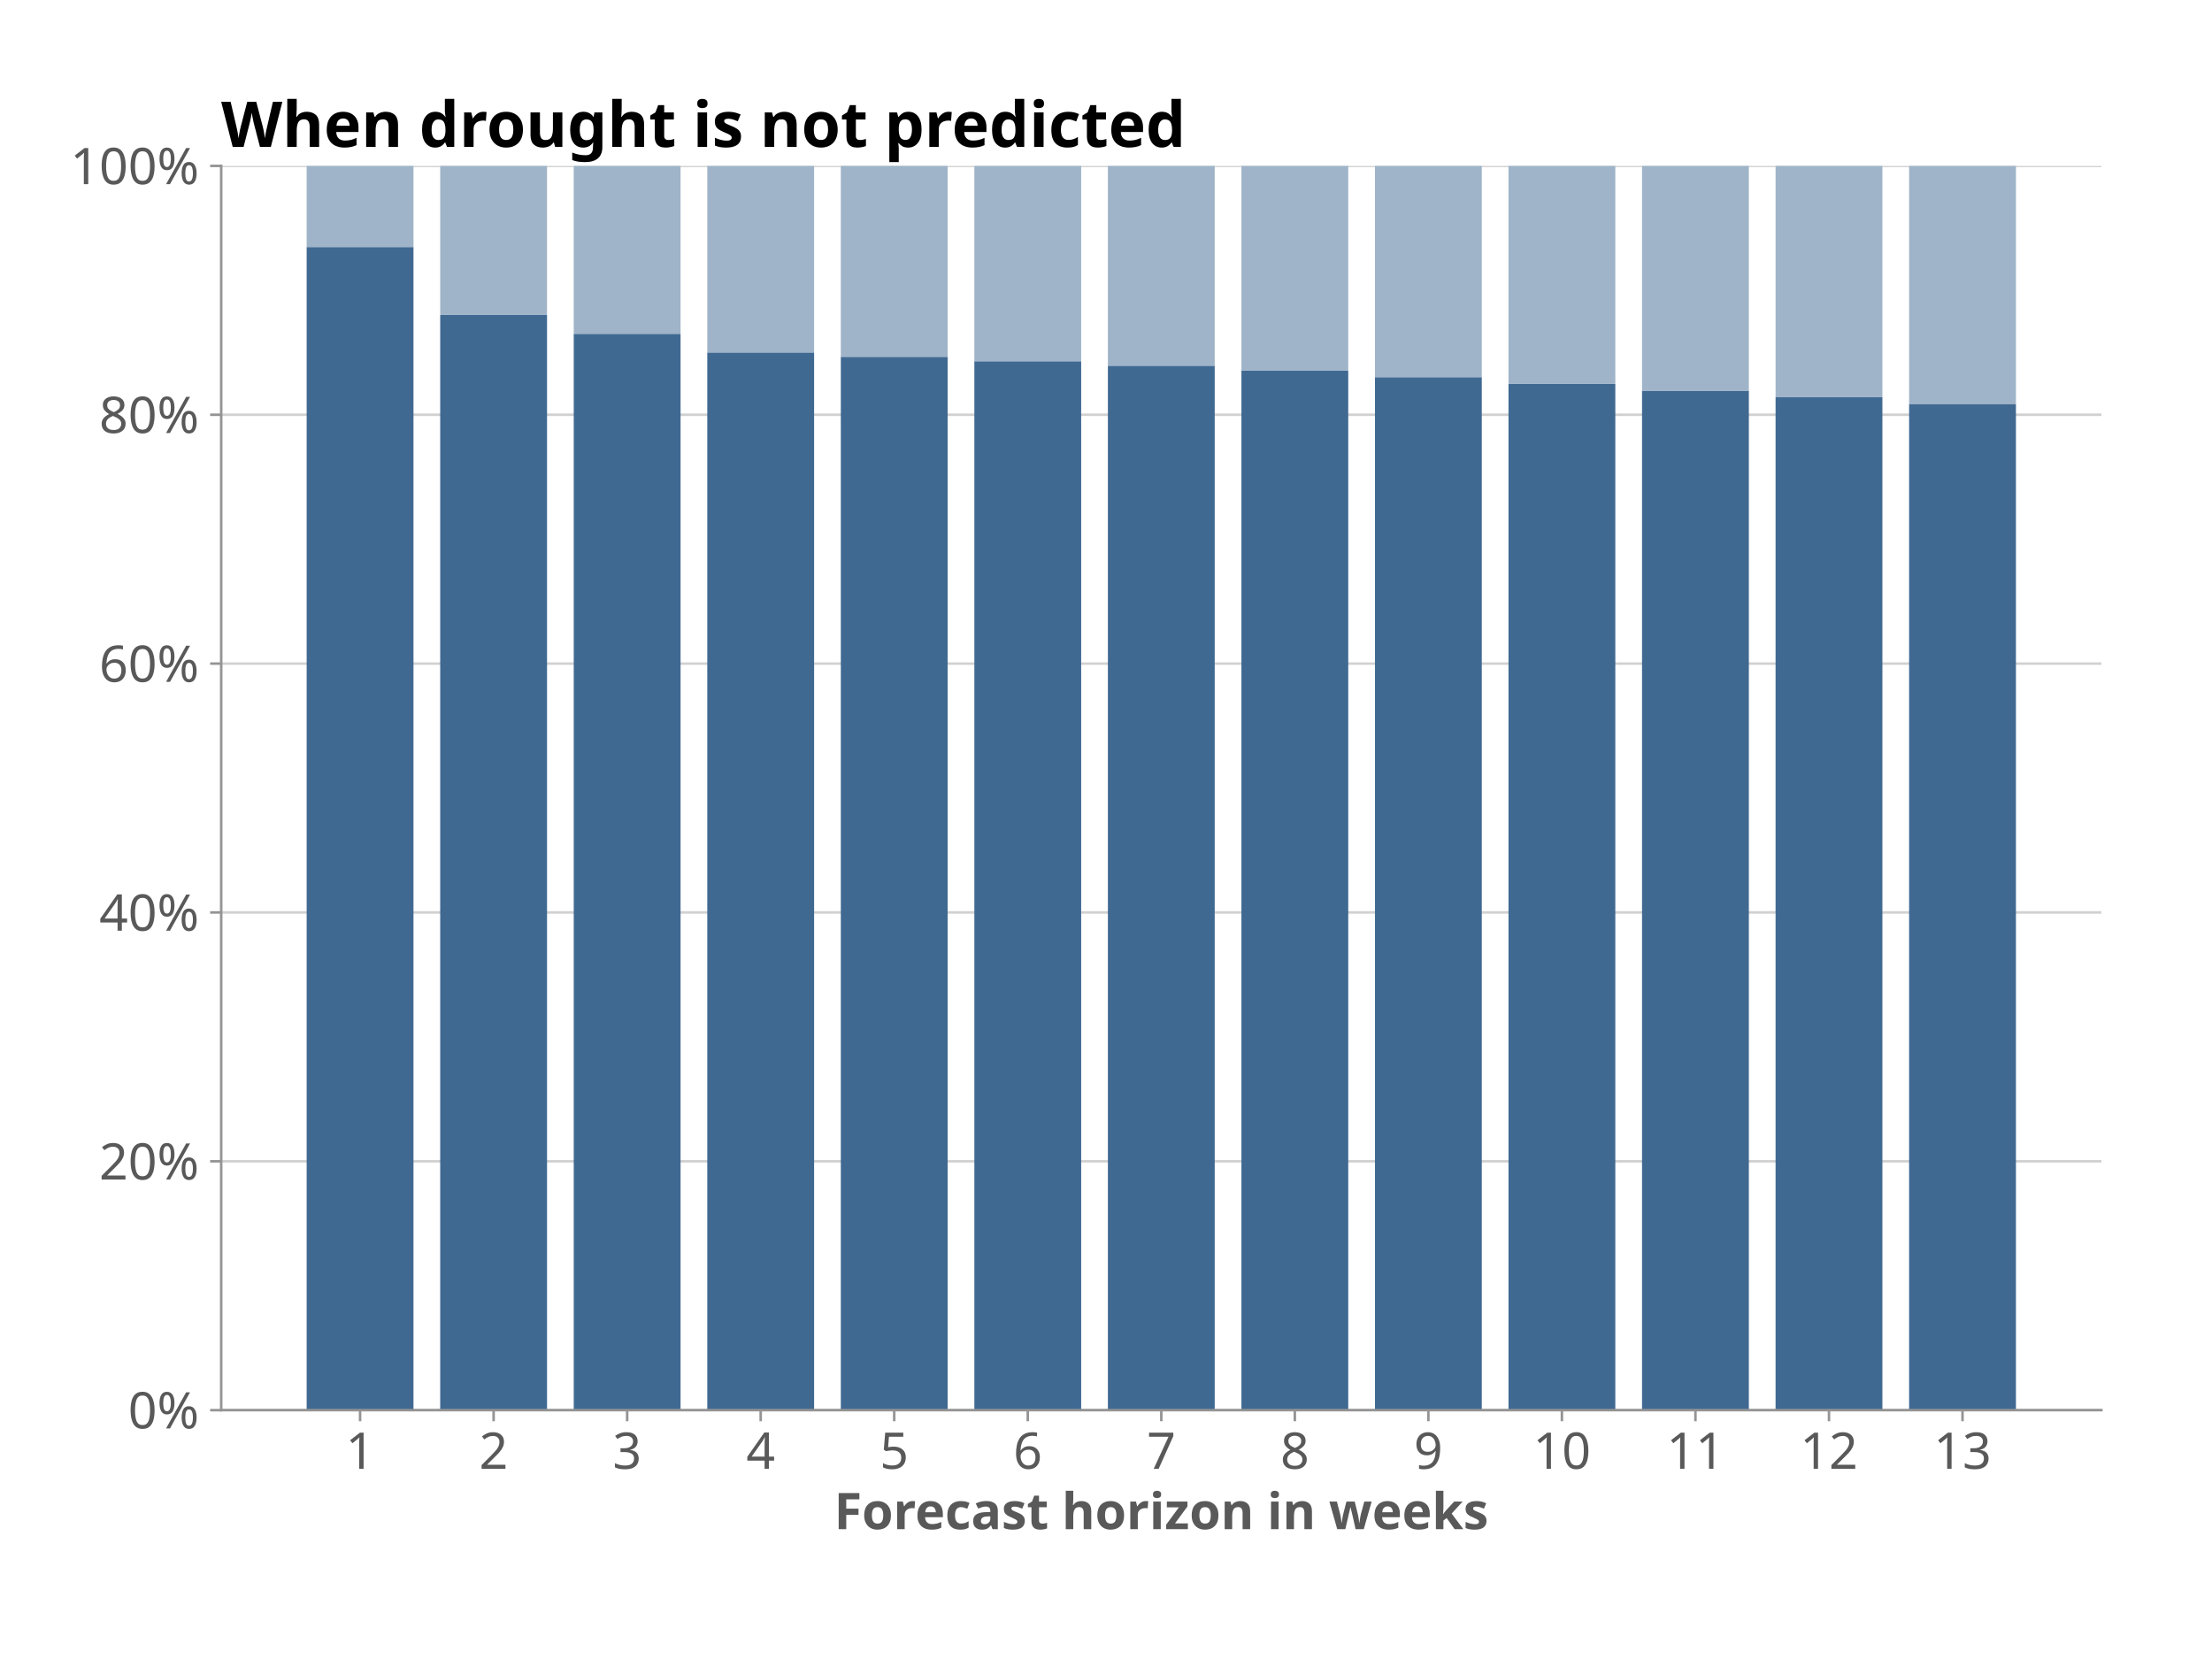
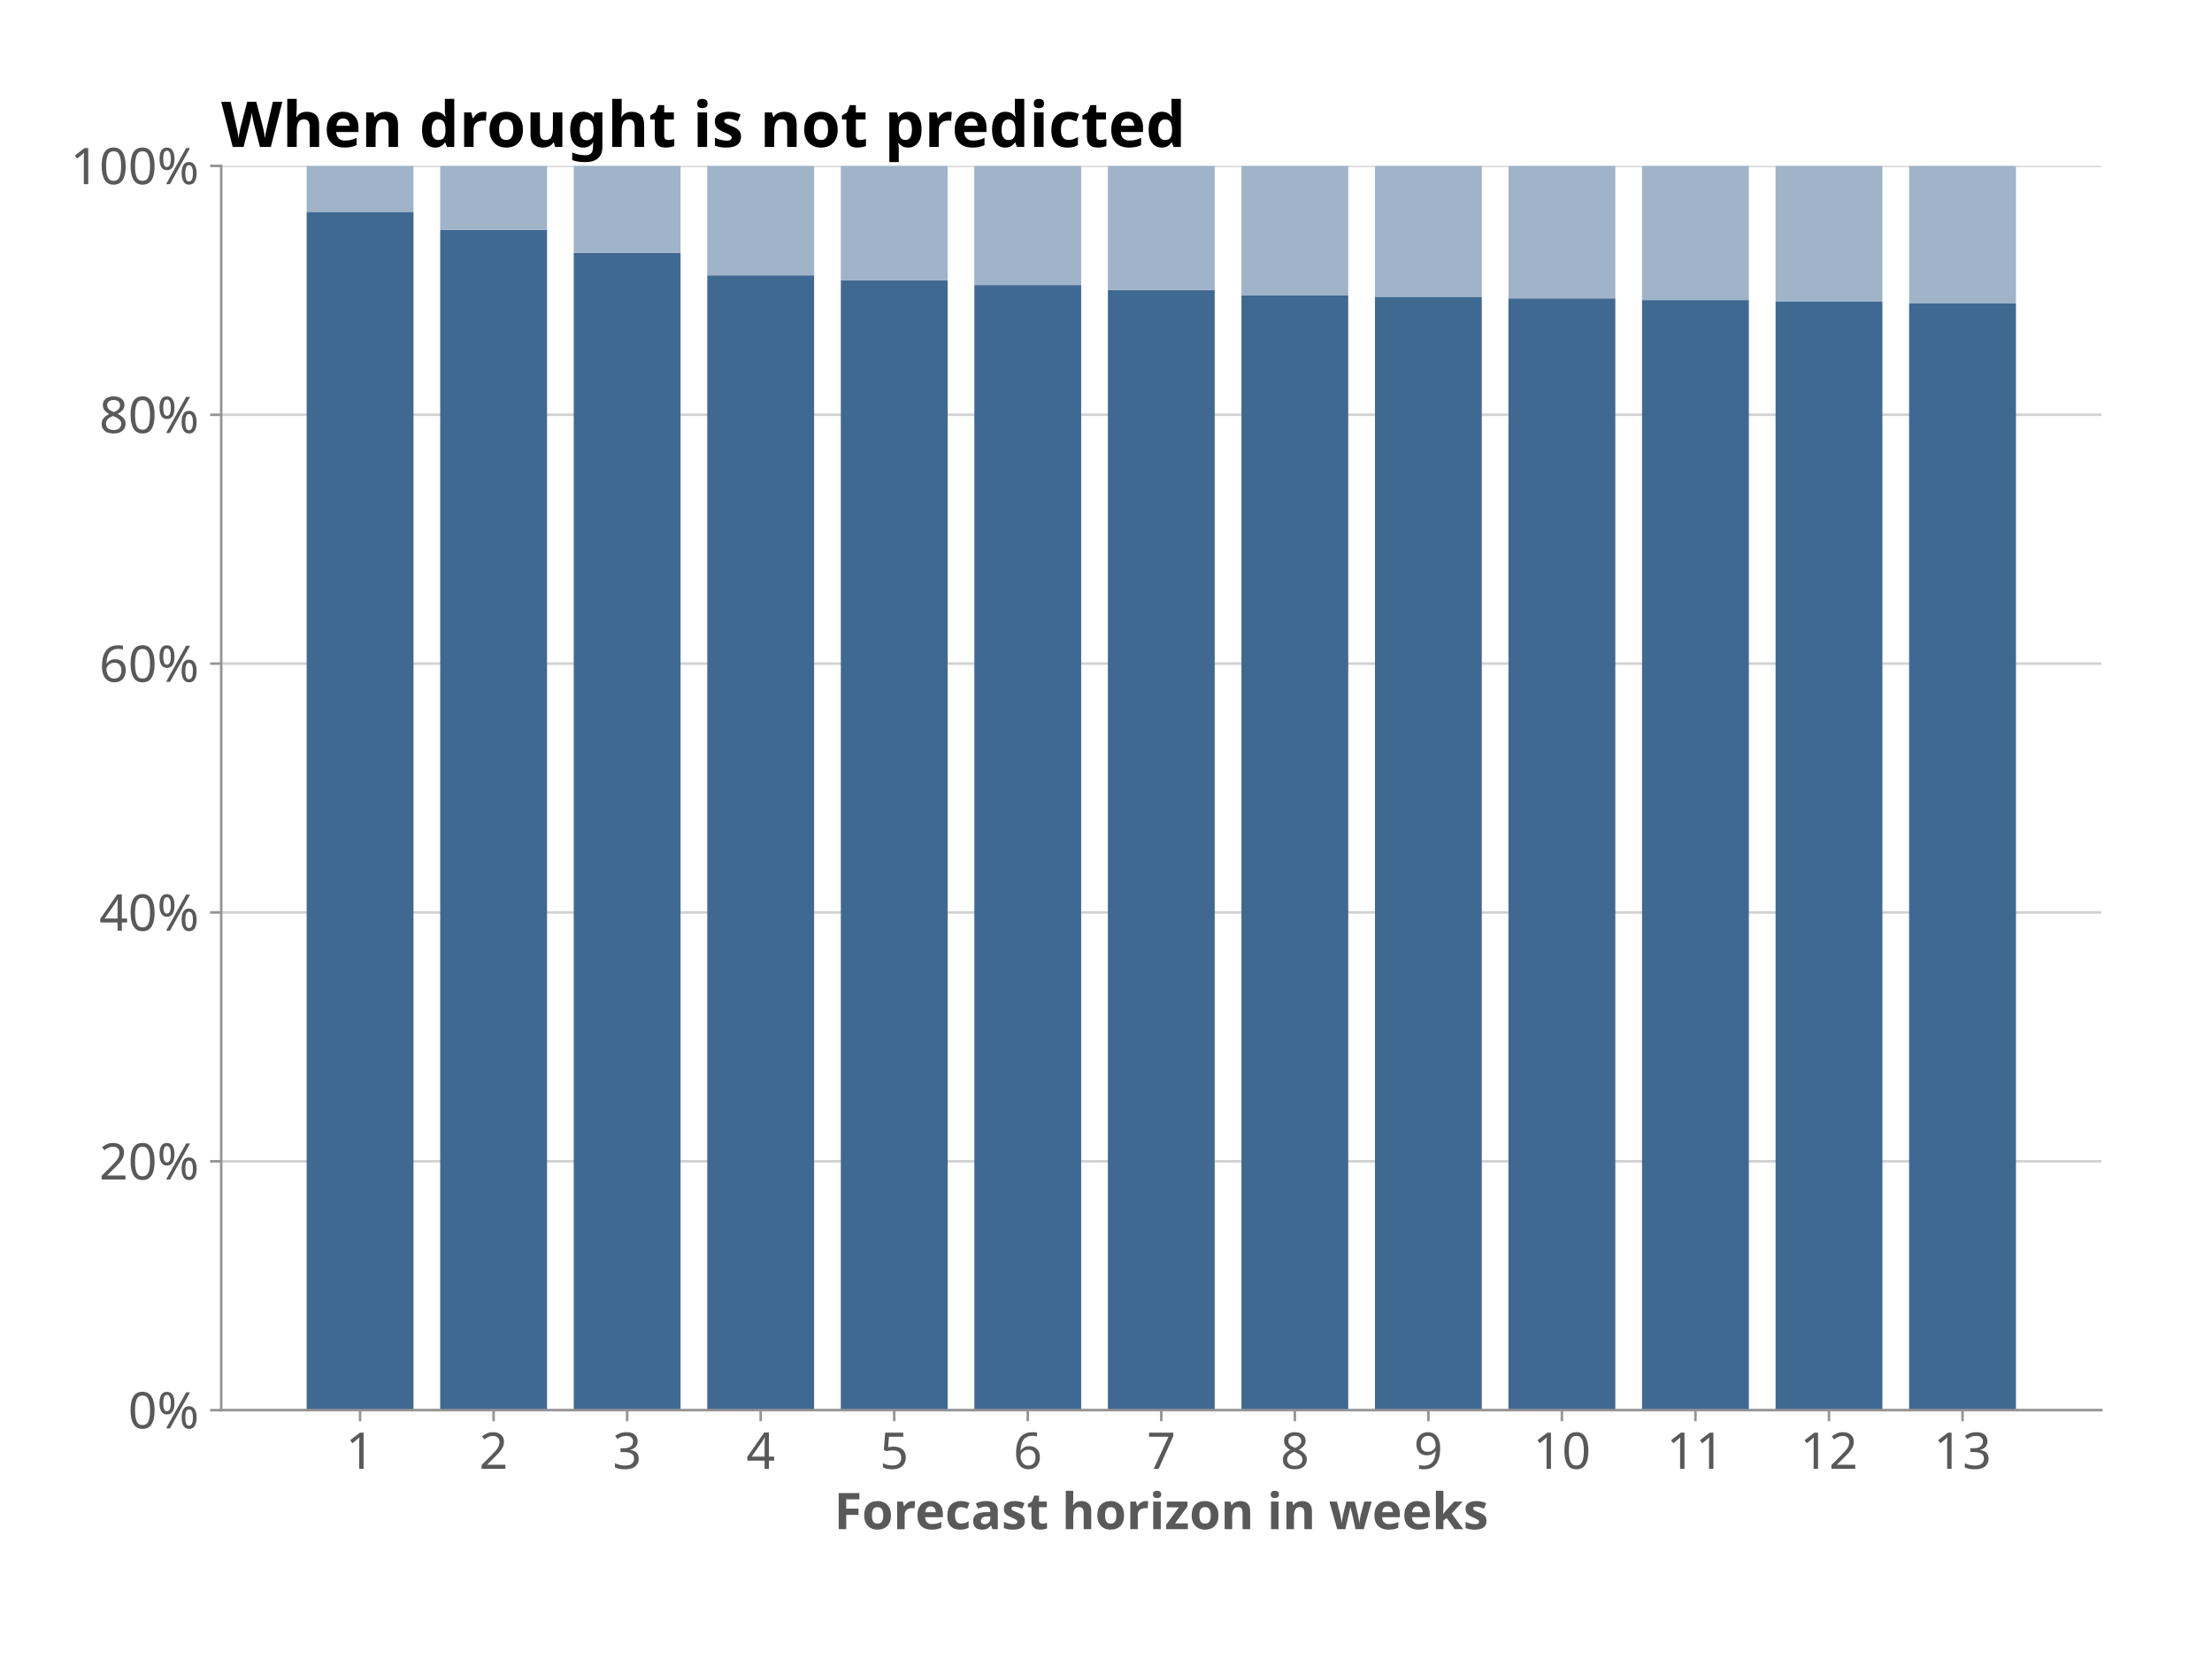
<svg xmlns="http://www.w3.org/2000/svg" xmlns:xlink="http://www.w3.org/1999/xlink" width="699.84px" height="524.88px" viewBox="0 0 699.84 524.88" version="1.1">
  <defs>
    <style type="text/css">*{stroke-linejoin: round; stroke-linecap: butt}</style>
  </defs>
  <g id="figure-forecast_truefalse_summary-nd">
    <g id="patch_1">
      <path d="M 0 524.88  L 699.84 524.88  L 699.84 0  L 0 0  z " style="fill: #ffffff" />
    </g>
    <g id="axis-forecast_truefalse_summary-nd">
      <g id="patch_2">
        <path d="M 69.984 446.148  L 664.848 446.148  L 664.848 52.488  L 69.984 52.488  z " style="fill: #ffffff" />
      </g>
      <g id="matplotlib.axis_1">
        <g id="xtick_1">
          <g id="line2d_1">
            <defs>
-               <path id="ma09f0ea314" d="M 0 0  L 0 3.5  " style="stroke: #949494; stroke-width: 0.8" />
+               <path id="ma6aa1c38dc" d="M 0 0  L 0 3.5  " style="stroke: #949494; stroke-width: 0.8" />
            </defs>
            <g>
-               <use xlink:href="#ma09f0ea314" x="113.923" y="446.148" style="fill: #949494; stroke: #949494; stroke-width: 0.8" />
+               <use xlink:href="#ma6aa1c38dc" x="113.923" y="446.148" style="fill: #949494; stroke: #949494; stroke-width: 0.8" />
            </g>
          </g>
          <g id="text_1">
            <text style="font-weight: 300; font-size: 16px; font-family: 'Source Sans 3', sans-serif; text-anchor: middle; fill: #595959" x="113.923" y="464.7" transform="rotate(-0 113.9228 464.7005)">1</text>
          </g>
        </g>
        <g id="xtick_2">
          <g id="line2d_2">
            <g>
-               <use xlink:href="#ma09f0ea314" x="156.172" y="446.148" style="fill: #949494; stroke: #949494; stroke-width: 0.8" />
+               <use xlink:href="#ma6aa1c38dc" x="156.172" y="446.148" style="fill: #949494; stroke: #949494; stroke-width: 0.8" />
            </g>
          </g>
          <g id="text_2">
            <text style="font-weight: 300; font-size: 16px; font-family: 'Source Sans 3', sans-serif; text-anchor: middle; fill: #595959" x="156.172" y="464.7" transform="rotate(-0 156.1717 464.7005)">2</text>
          </g>
        </g>
        <g id="xtick_3">
          <g id="line2d_3">
            <g>
-               <use xlink:href="#ma09f0ea314" x="198.421" y="446.148" style="fill: #949494; stroke: #949494; stroke-width: 0.8" />
+               <use xlink:href="#ma6aa1c38dc" x="198.421" y="446.148" style="fill: #949494; stroke: #949494; stroke-width: 0.8" />
            </g>
          </g>
          <g id="text_3">
            <text style="font-weight: 300; font-size: 16px; font-family: 'Source Sans 3', sans-serif; text-anchor: middle; fill: #595959" x="198.421" y="464.7" transform="rotate(-0 198.4205 464.7005)">3</text>
          </g>
        </g>
        <g id="xtick_4">
          <g id="line2d_4">
            <g>
-               <use xlink:href="#ma09f0ea314" x="240.669" y="446.148" style="fill: #949494; stroke: #949494; stroke-width: 0.8" />
+               <use xlink:href="#ma6aa1c38dc" x="240.669" y="446.148" style="fill: #949494; stroke: #949494; stroke-width: 0.8" />
            </g>
          </g>
          <g id="text_4">
            <text style="font-weight: 300; font-size: 16px; font-family: 'Source Sans 3', sans-serif; text-anchor: middle; fill: #595959" x="240.669" y="464.7" transform="rotate(-0 240.6694 464.7005)">4</text>
          </g>
        </g>
        <g id="xtick_5">
          <g id="line2d_5">
            <g>
-               <use xlink:href="#ma09f0ea314" x="282.918" y="446.148" style="fill: #949494; stroke: #949494; stroke-width: 0.8" />
+               <use xlink:href="#ma6aa1c38dc" x="282.918" y="446.148" style="fill: #949494; stroke: #949494; stroke-width: 0.8" />
            </g>
          </g>
          <g id="text_5">
            <text style="font-weight: 300; font-size: 16px; font-family: 'Source Sans 3', sans-serif; text-anchor: middle; fill: #595959" x="282.918" y="464.7" transform="rotate(-0 282.9183 464.7005)">5</text>
          </g>
        </g>
        <g id="xtick_6">
          <g id="line2d_6">
            <g>
-               <use xlink:href="#ma09f0ea314" x="325.167" y="446.148" style="fill: #949494; stroke: #949494; stroke-width: 0.8" />
+               <use xlink:href="#ma6aa1c38dc" x="325.167" y="446.148" style="fill: #949494; stroke: #949494; stroke-width: 0.8" />
            </g>
          </g>
          <g id="text_6">
            <text style="font-weight: 300; font-size: 16px; font-family: 'Source Sans 3', sans-serif; text-anchor: middle; fill: #595959" x="325.167" y="464.7" transform="rotate(-0 325.1671 464.7005)">6</text>
          </g>
        </g>
        <g id="xtick_7">
          <g id="line2d_7">
            <g>
-               <use xlink:href="#ma09f0ea314" x="367.416" y="446.148" style="fill: #949494; stroke: #949494; stroke-width: 0.8" />
+               <use xlink:href="#ma6aa1c38dc" x="367.416" y="446.148" style="fill: #949494; stroke: #949494; stroke-width: 0.8" />
            </g>
          </g>
          <g id="text_7">
            <text style="font-weight: 300; font-size: 16px; font-family: 'Source Sans 3', sans-serif; text-anchor: middle; fill: #595959" x="367.416" y="464.7" transform="rotate(-0 367.416 464.7005)">7</text>
          </g>
        </g>
        <g id="xtick_8">
          <g id="line2d_8">
            <g>
-               <use xlink:href="#ma09f0ea314" x="409.665" y="446.148" style="fill: #949494; stroke: #949494; stroke-width: 0.8" />
+               <use xlink:href="#ma6aa1c38dc" x="409.665" y="446.148" style="fill: #949494; stroke: #949494; stroke-width: 0.8" />
            </g>
          </g>
          <g id="text_8">
            <text style="font-weight: 300; font-size: 16px; font-family: 'Source Sans 3', sans-serif; text-anchor: middle; fill: #595959" x="409.665" y="464.7" transform="rotate(-0 409.6649 464.7005)">8</text>
          </g>
        </g>
        <g id="xtick_9">
          <g id="line2d_9">
            <g>
-               <use xlink:href="#ma09f0ea314" x="451.914" y="446.148" style="fill: #949494; stroke: #949494; stroke-width: 0.8" />
+               <use xlink:href="#ma6aa1c38dc" x="451.914" y="446.148" style="fill: #949494; stroke: #949494; stroke-width: 0.8" />
            </g>
          </g>
          <g id="text_9">
            <text style="font-weight: 300; font-size: 16px; font-family: 'Source Sans 3', sans-serif; text-anchor: middle; fill: #595959" x="451.914" y="464.7" transform="rotate(-0 451.9137 464.7005)">9</text>
          </g>
        </g>
        <g id="xtick_10">
          <g id="line2d_10">
            <g>
-               <use xlink:href="#ma09f0ea314" x="494.163" y="446.148" style="fill: #949494; stroke: #949494; stroke-width: 0.8" />
+               <use xlink:href="#ma6aa1c38dc" x="494.163" y="446.148" style="fill: #949494; stroke: #949494; stroke-width: 0.8" />
            </g>
          </g>
          <g id="text_10">
            <text style="font-weight: 300; font-size: 16px; font-family: 'Source Sans 3', sans-serif; text-anchor: middle; fill: #595959" x="494.163" y="464.7" transform="rotate(-0 494.1626 464.7005)">10</text>
          </g>
        </g>
        <g id="xtick_11">
          <g id="line2d_11">
            <g>
-               <use xlink:href="#ma09f0ea314" x="536.411" y="446.148" style="fill: #949494; stroke: #949494; stroke-width: 0.8" />
+               <use xlink:href="#ma6aa1c38dc" x="536.411" y="446.148" style="fill: #949494; stroke: #949494; stroke-width: 0.8" />
            </g>
          </g>
          <g id="text_11">
            <text style="font-weight: 300; font-size: 16px; font-family: 'Source Sans 3', sans-serif; text-anchor: middle; fill: #595959" x="536.411" y="464.7" transform="rotate(-0 536.4115 464.7005)">11</text>
          </g>
        </g>
        <g id="xtick_12">
          <g id="line2d_12">
            <g>
-               <use xlink:href="#ma09f0ea314" x="578.66" y="446.148" style="fill: #949494; stroke: #949494; stroke-width: 0.8" />
+               <use xlink:href="#ma6aa1c38dc" x="578.66" y="446.148" style="fill: #949494; stroke: #949494; stroke-width: 0.8" />
            </g>
          </g>
          <g id="text_12">
            <text style="font-weight: 300; font-size: 16px; font-family: 'Source Sans 3', sans-serif; text-anchor: middle; fill: #595959" x="578.66" y="464.7" transform="rotate(-0 578.6603 464.7005)">12</text>
          </g>
        </g>
        <g id="xtick_13">
          <g id="line2d_13">
            <g>
-               <use xlink:href="#ma09f0ea314" x="620.909" y="446.148" style="fill: #949494; stroke: #949494; stroke-width: 0.8" />
+               <use xlink:href="#ma6aa1c38dc" x="620.909" y="446.148" style="fill: #949494; stroke: #949494; stroke-width: 0.8" />
            </g>
          </g>
          <g id="text_13">
            <text style="font-weight: 300; font-size: 16px; font-family: 'Source Sans 3', sans-serif; text-anchor: middle; fill: #595959" x="620.909" y="464.7" transform="rotate(-0 620.9092 464.7005)">13</text>
          </g>
        </g>
        <g id="text_14">
          <text style="font-weight: 600; font-size: 16px; font-family: 'Source Sans 3', sans-serif; text-anchor: middle; fill: #595959" x="367.416" y="483.805" transform="rotate(-0 367.416 483.8055)">Forecast horizon in weeks</text>
        </g>
      </g>
      <g id="matplotlib.axis_2">
        <g id="ytick_1">
          <g id="line2d_14">
-             <path d="M 69.984 446.148  L 664.848 446.148  " clip-path="url(#pa25816882d)" style="fill: none; stroke: #d1d1d1; stroke-width: 0.8; stroke-linecap: square" />
+             <path d="M 69.984 446.148  L 664.848 446.148  " clip-path="url(#p83f6da8c19)" style="fill: none; stroke: #d1d1d1; stroke-width: 0.8; stroke-linecap: square" />
          </g>
          <g id="line2d_15">
            <defs>
-               <path id="m66630446f9" d="M 0 0  L -3.5 0  " style="stroke: #949494; stroke-width: 0.8" />
+               <path id="m14a30566d0" d="M 0 0  L -3.5 0  " style="stroke: #949494; stroke-width: 0.8" />
            </defs>
            <g>
-               <use xlink:href="#m66630446f9" x="69.984" y="446.148" style="fill: #949494; stroke: #949494; stroke-width: 0.8" />
+               <use xlink:href="#m14a30566d0" x="69.984" y="446.148" style="fill: #949494; stroke: #949494; stroke-width: 0.8" />
            </g>
          </g>
          <g id="text_15">
            <text style="font-weight: 300; font-size: 16px; font-family: 'Source Sans 3', sans-serif; text-anchor: end; fill: #595959" x="62.984" y="451.924" transform="rotate(-0 62.984 451.9242)">0%</text>
          </g>
        </g>
        <g id="ytick_2">
          <g id="line2d_16">
-             <path d="M 69.984 367.416  L 664.848 367.416  " clip-path="url(#pa25816882d)" style="fill: none; stroke: #d1d1d1; stroke-width: 0.8; stroke-linecap: square" />
+             <path d="M 69.984 367.416  L 664.848 367.416  " clip-path="url(#p83f6da8c19)" style="fill: none; stroke: #d1d1d1; stroke-width: 0.8; stroke-linecap: square" />
          </g>
          <g id="line2d_17">
            <g>
-               <use xlink:href="#m66630446f9" x="69.984" y="367.416" style="fill: #949494; stroke: #949494; stroke-width: 0.8" />
+               <use xlink:href="#m14a30566d0" x="69.984" y="367.416" style="fill: #949494; stroke: #949494; stroke-width: 0.8" />
            </g>
          </g>
          <g id="text_16">
            <text style="font-weight: 300; font-size: 16px; font-family: 'Source Sans 3', sans-serif; text-anchor: end; fill: #595959" x="62.984" y="373.192" transform="rotate(-0 62.984 373.1923)">20%</text>
          </g>
        </g>
        <g id="ytick_3">
          <g id="line2d_18">
-             <path d="M 69.984 288.684  L 664.848 288.684  " clip-path="url(#pa25816882d)" style="fill: none; stroke: #d1d1d1; stroke-width: 0.8; stroke-linecap: square" />
+             <path d="M 69.984 288.684  L 664.848 288.684  " clip-path="url(#p83f6da8c19)" style="fill: none; stroke: #d1d1d1; stroke-width: 0.8; stroke-linecap: square" />
          </g>
          <g id="line2d_19">
            <g>
-               <use xlink:href="#m66630446f9" x="69.984" y="288.684" style="fill: #949494; stroke: #949494; stroke-width: 0.8" />
+               <use xlink:href="#m14a30566d0" x="69.984" y="288.684" style="fill: #949494; stroke: #949494; stroke-width: 0.8" />
            </g>
          </g>
          <g id="text_17">
            <text style="font-weight: 300; font-size: 16px; font-family: 'Source Sans 3', sans-serif; text-anchor: end; fill: #595959" x="62.984" y="294.46" transform="rotate(-0 62.984 294.4602)">40%</text>
          </g>
        </g>
        <g id="ytick_4">
          <g id="line2d_20">
-             <path d="M 69.984 209.952  L 664.848 209.952  " clip-path="url(#pa25816882d)" style="fill: none; stroke: #d1d1d1; stroke-width: 0.8; stroke-linecap: square" />
+             <path d="M 69.984 209.952  L 664.848 209.952  " clip-path="url(#p83f6da8c19)" style="fill: none; stroke: #d1d1d1; stroke-width: 0.8; stroke-linecap: square" />
          </g>
          <g id="line2d_21">
            <g>
-               <use xlink:href="#m66630446f9" x="69.984" y="209.952" style="fill: #949494; stroke: #949494; stroke-width: 0.8" />
+               <use xlink:href="#m14a30566d0" x="69.984" y="209.952" style="fill: #949494; stroke: #949494; stroke-width: 0.8" />
            </g>
          </g>
          <g id="text_18">
            <text style="font-weight: 300; font-size: 16px; font-family: 'Source Sans 3', sans-serif; text-anchor: end; fill: #595959" x="62.984" y="215.728" transform="rotate(-0 62.984 215.7283)">60%</text>
          </g>
        </g>
        <g id="ytick_5">
          <g id="line2d_22">
-             <path d="M 69.984 131.22  L 664.848 131.22  " clip-path="url(#pa25816882d)" style="fill: none; stroke: #d1d1d1; stroke-width: 0.8; stroke-linecap: square" />
+             <path d="M 69.984 131.22  L 664.848 131.22  " clip-path="url(#p83f6da8c19)" style="fill: none; stroke: #d1d1d1; stroke-width: 0.8; stroke-linecap: square" />
          </g>
          <g id="line2d_23">
            <g>
-               <use xlink:href="#m66630446f9" x="69.984" y="131.22" style="fill: #949494; stroke: #949494; stroke-width: 0.8" />
+               <use xlink:href="#m14a30566d0" x="69.984" y="131.22" style="fill: #949494; stroke: #949494; stroke-width: 0.8" />
            </g>
          </g>
          <g id="text_19">
            <text style="font-weight: 300; font-size: 16px; font-family: 'Source Sans 3', sans-serif; text-anchor: end; fill: #595959" x="62.984" y="136.996" transform="rotate(-0 62.984 136.9963)">80%</text>
          </g>
        </g>
        <g id="ytick_6">
          <g id="line2d_24">
-             <path d="M 69.984 52.488  L 664.848 52.488  " clip-path="url(#pa25816882d)" style="fill: none; stroke: #d1d1d1; stroke-width: 0.8; stroke-linecap: square" />
+             <path d="M 69.984 52.488  L 664.848 52.488  " clip-path="url(#p83f6da8c19)" style="fill: none; stroke: #d1d1d1; stroke-width: 0.8; stroke-linecap: square" />
          </g>
          <g id="line2d_25">
            <g>
-               <use xlink:href="#m66630446f9" x="69.984" y="52.488" style="fill: #949494; stroke: #949494; stroke-width: 0.8" />
+               <use xlink:href="#m14a30566d0" x="69.984" y="52.488" style="fill: #949494; stroke: #949494; stroke-width: 0.8" />
            </g>
          </g>
          <g id="text_20">
            <text style="font-weight: 300; font-size: 16px; font-family: 'Source Sans 3', sans-serif; text-anchor: end; fill: #595959" x="62.984" y="58.264" transform="rotate(-0 62.984 58.26425)">100%</text>
          </g>
        </g>
      </g>
      <g id="FillBetweenPolyCollection_1">
-         <path d="M 97.023 446.148  L 97.023 78.151  L 130.822 78.151  L 130.822 446.148  L 130.822 446.148  L 97.023 446.148  z " clip-path="url(#pa25816882d)" style="fill: #406992" />
+         <path d="M 97.023 446.148  L 97.023 67.025  L 130.822 67.025  L 130.822 446.148  L 130.822 446.148  L 97.023 446.148  z " clip-path="url(#p83f6da8c19)" style="fill: #406992" />
      </g>
      <g id="FillBetweenPolyCollection_2">
-         <path d="M 97.023 52.488  L 97.023 78.151  L 130.822 78.151  L 130.822 52.488  L 130.822 52.488  L 97.023 52.488  z " clip-path="url(#pa25816882d)" style="fill: #9fb4c8" />
+         <path d="M 97.023 52.488  L 97.023 67.025  L 130.822 67.025  L 130.822 52.488  L 130.822 52.488  L 97.023 52.488  z " clip-path="url(#p83f6da8c19)" style="fill: #9fb4c8" />
      </g>
      <g id="FillBetweenPolyCollection_3">
-         <path d="M 139.272 446.148  L 139.272 99.641  L 173.071 99.641  L 173.071 446.148  L 173.071 446.148  L 139.272 446.148  z " clip-path="url(#pa25816882d)" style="fill: #406992" />
+         <path d="M 139.272 446.148  L 139.272 72.731  L 173.071 72.731  L 173.071 446.148  L 173.071 446.148  L 139.272 446.148  z " clip-path="url(#p83f6da8c19)" style="fill: #406992" />
      </g>
      <g id="FillBetweenPolyCollection_4">
-         <path d="M 139.272 52.488  L 139.272 99.641  L 173.071 99.641  L 173.071 52.488  L 173.071 52.488  L 139.272 52.488  z " clip-path="url(#pa25816882d)" style="fill: #9fb4c8" />
+         <path d="M 139.272 52.488  L 139.272 72.731  L 173.071 72.731  L 173.071 52.488  L 173.071 52.488  L 139.272 52.488  z " clip-path="url(#p83f6da8c19)" style="fill: #9fb4c8" />
      </g>
      <g id="FillBetweenPolyCollection_5">
-         <path d="M 181.521 446.148  L 181.521 105.611  L 215.32 105.611  L 215.32 446.148  L 215.32 446.148  L 181.521 446.148  z " clip-path="url(#pa25816882d)" style="fill: #406992" />
+         <path d="M 181.521 446.148  L 181.521 80.025  L 215.32 80.025  L 215.32 446.148  L 215.32 446.148  L 181.521 446.148  z " clip-path="url(#p83f6da8c19)" style="fill: #406992" />
      </g>
      <g id="FillBetweenPolyCollection_6">
-         <path d="M 181.521 52.488  L 181.521 105.611  L 215.32 105.611  L 215.32 52.488  L 215.32 52.488  L 181.521 52.488  z " clip-path="url(#pa25816882d)" style="fill: #9fb4c8" />
+         <path d="M 181.521 52.488  L 181.521 80.025  L 215.32 80.025  L 215.32 52.488  L 215.32 52.488  L 181.521 52.488  z " clip-path="url(#p83f6da8c19)" style="fill: #9fb4c8" />
      </g>
      <g id="FillBetweenPolyCollection_7">
-         <path d="M 223.77 446.148  L 223.77 111.509  L 257.569 111.509  L 257.569 446.148  L 257.569 446.148  L 223.77 446.148  z " clip-path="url(#pa25816882d)" style="fill: #406992" />
+         <path d="M 223.77 446.148  L 223.77 87.108  L 257.569 87.108  L 257.569 446.148  L 257.569 446.148  L 223.77 446.148  z " clip-path="url(#p83f6da8c19)" style="fill: #406992" />
      </g>
      <g id="FillBetweenPolyCollection_8">
-         <path d="M 223.77 52.488  L 223.77 111.509  L 257.569 111.509  L 257.569 52.488  L 257.569 52.488  L 223.77 52.488  z " clip-path="url(#pa25816882d)" style="fill: #9fb4c8" />
+         <path d="M 223.77 52.488  L 223.77 87.108  L 257.569 87.108  L 257.569 52.488  L 257.569 52.488  L 223.77 52.488  z " clip-path="url(#p83f6da8c19)" style="fill: #9fb4c8" />
      </g>
      <g id="FillBetweenPolyCollection_9">
-         <path d="M 266.019 446.148  L 266.019 112.881  L 299.818 112.881  L 299.818 446.148  L 299.818 446.148  L 266.019 446.148  z " clip-path="url(#pa25816882d)" style="fill: #406992" />
+         <path d="M 266.019 446.148  L 266.019 88.627  L 299.818 88.627  L 299.818 446.148  L 299.818 446.148  L 266.019 446.148  z " clip-path="url(#p83f6da8c19)" style="fill: #406992" />
      </g>
      <g id="FillBetweenPolyCollection_10">
-         <path d="M 266.019 52.488  L 266.019 112.881  L 299.818 112.881  L 299.818 52.488  L 299.818 52.488  L 266.019 52.488  z " clip-path="url(#pa25816882d)" style="fill: #9fb4c8" />
+         <path d="M 266.019 52.488  L 266.019 88.627  L 299.818 88.627  L 299.818 52.488  L 299.818 52.488  L 266.019 52.488  z " clip-path="url(#p83f6da8c19)" style="fill: #9fb4c8" />
      </g>
      <g id="FillBetweenPolyCollection_11">
-         <path d="M 308.268 446.148  L 308.268 114.282  L 342.067 114.282  L 342.067 446.148  L 342.067 446.148  L 308.268 446.148  z " clip-path="url(#pa25816882d)" style="fill: #406992" />
+         <path d="M 308.268 446.148  L 308.268 90.177  L 342.067 90.177  L 342.067 446.148  L 342.067 446.148  L 308.268 446.148  z " clip-path="url(#p83f6da8c19)" style="fill: #406992" />
      </g>
      <g id="FillBetweenPolyCollection_12">
-         <path d="M 308.268 52.488  L 308.268 114.282  L 342.067 114.282  L 342.067 52.488  L 342.067 52.488  L 308.268 52.488  z " clip-path="url(#pa25816882d)" style="fill: #9fb4c8" />
+         <path d="M 308.268 52.488  L 308.268 90.177  L 342.067 90.177  L 342.067 52.488  L 342.067 52.488  L 308.268 52.488  z " clip-path="url(#p83f6da8c19)" style="fill: #9fb4c8" />
      </g>
      <g id="FillBetweenPolyCollection_13">
-         <path d="M 350.516 446.148  L 350.516 115.712  L 384.316 115.712  L 384.316 446.148  L 384.316 446.148  L 350.516 446.148  z " clip-path="url(#pa25816882d)" style="fill: #406992" />
+         <path d="M 350.516 446.148  L 350.516 91.758  L 384.316 91.758  L 384.316 446.148  L 384.316 446.148  L 350.516 446.148  z " clip-path="url(#p83f6da8c19)" style="fill: #406992" />
      </g>
      <g id="FillBetweenPolyCollection_14">
-         <path d="M 350.516 52.488  L 350.516 115.712  L 384.316 115.712  L 384.316 52.488  L 384.316 52.488  L 350.516 52.488  z " clip-path="url(#pa25816882d)" style="fill: #9fb4c8" />
+         <path d="M 350.516 52.488  L 350.516 91.758  L 384.316 91.758  L 384.316 52.488  L 384.316 52.488  L 350.516 52.488  z " clip-path="url(#p83f6da8c19)" style="fill: #9fb4c8" />
      </g>
      <g id="FillBetweenPolyCollection_15">
-         <path d="M 392.765 446.148  L 392.765 117.173  L 426.564 117.173  L 426.564 446.148  L 426.564 446.148  L 392.765 446.148  z " clip-path="url(#pa25816882d)" style="fill: #406992" />
+         <path d="M 392.765 446.148  L 392.765 93.371  L 426.564 93.371  L 426.564 446.148  L 426.564 446.148  L 392.765 446.148  z " clip-path="url(#p83f6da8c19)" style="fill: #406992" />
      </g>
      <g id="FillBetweenPolyCollection_16">
-         <path d="M 392.765 52.488  L 392.765 117.173  L 426.564 117.173  L 426.564 52.488  L 426.564 52.488  L 392.765 52.488  z " clip-path="url(#pa25816882d)" style="fill: #9fb4c8" />
+         <path d="M 392.765 52.488  L 392.765 93.371  L 426.564 93.371  L 426.564 52.488  L 426.564 52.488  L 392.765 52.488  z " clip-path="url(#p83f6da8c19)" style="fill: #9fb4c8" />
      </g>
      <g id="FillBetweenPolyCollection_17">
-         <path d="M 435.014 446.148  L 435.014 119.336  L 468.813 119.336  L 468.813 446.148  L 468.813 446.148  L 435.014 446.148  z " clip-path="url(#pa25816882d)" style="fill: #406992" />
+         <path d="M 435.014 446.148  L 435.014 93.881  L 468.813 93.881  L 468.813 446.148  L 468.813 446.148  L 435.014 446.148  z " clip-path="url(#p83f6da8c19)" style="fill: #406992" />
      </g>
      <g id="FillBetweenPolyCollection_18">
-         <path d="M 435.014 52.488  L 435.014 119.336  L 468.813 119.336  L 468.813 52.488  L 468.813 52.488  L 435.014 52.488  z " clip-path="url(#pa25816882d)" style="fill: #9fb4c8" />
+         <path d="M 435.014 52.488  L 435.014 93.881  L 468.813 93.881  L 468.813 52.488  L 468.813 52.488  L 435.014 52.488  z " clip-path="url(#p83f6da8c19)" style="fill: #9fb4c8" />
      </g>
      <g id="FillBetweenPolyCollection_19">
-         <path d="M 477.263 446.148  L 477.263 121.478  L 511.062 121.478  L 511.062 446.148  L 511.062 446.148  L 477.263 446.148  z " clip-path="url(#pa25816882d)" style="fill: #406992" />
+         <path d="M 477.263 446.148  L 477.263 94.399  L 511.062 94.399  L 511.062 446.148  L 511.062 446.148  L 477.263 446.148  z " clip-path="url(#p83f6da8c19)" style="fill: #406992" />
      </g>
      <g id="FillBetweenPolyCollection_20">
-         <path d="M 477.263 52.488  L 477.263 121.478  L 511.062 121.478  L 511.062 52.488  L 511.062 52.488  L 477.263 52.488  z " clip-path="url(#pa25816882d)" style="fill: #9fb4c8" />
+         <path d="M 477.263 52.488  L 477.263 94.399  L 511.062 94.399  L 511.062 52.488  L 511.062 52.488  L 477.263 52.488  z " clip-path="url(#p83f6da8c19)" style="fill: #9fb4c8" />
      </g>
      <g id="FillBetweenPolyCollection_21">
-         <path d="M 519.512 446.148  L 519.512 123.598  L 553.311 123.598  L 553.311 446.148  L 553.311 446.148  L 519.512 446.148  z " clip-path="url(#pa25816882d)" style="fill: #406992" />
+         <path d="M 519.512 446.148  L 519.512 94.927  L 553.311 94.927  L 553.311 446.148  L 553.311 446.148  L 519.512 446.148  z " clip-path="url(#p83f6da8c19)" style="fill: #406992" />
      </g>
      <g id="FillBetweenPolyCollection_22">
-         <path d="M 519.512 52.488  L 519.512 123.598  L 553.311 123.598  L 553.311 52.488  L 553.311 52.488  L 519.512 52.488  z " clip-path="url(#pa25816882d)" style="fill: #9fb4c8" />
+         <path d="M 519.512 52.488  L 519.512 94.927  L 553.311 94.927  L 553.311 52.488  L 553.311 52.488  L 519.512 52.488  z " clip-path="url(#p83f6da8c19)" style="fill: #9fb4c8" />
      </g>
      <g id="FillBetweenPolyCollection_23">
-         <path d="M 561.761 446.148  L 561.761 125.697  L 595.56 125.697  L 595.56 446.148  L 595.56 446.148  L 561.761 446.148  z " clip-path="url(#pa25816882d)" style="fill: #406992" />
+         <path d="M 561.761 446.148  L 561.761 95.464  L 595.56 95.464  L 595.56 446.148  L 595.56 446.148  L 561.761 446.148  z " clip-path="url(#p83f6da8c19)" style="fill: #406992" />
      </g>
      <g id="FillBetweenPolyCollection_24">
-         <path d="M 561.761 52.488  L 561.761 125.697  L 595.56 125.697  L 595.56 52.488  L 595.56 52.488  L 561.761 52.488  z " clip-path="url(#pa25816882d)" style="fill: #9fb4c8" />
+         <path d="M 561.761 52.488  L 561.761 95.464  L 595.56 95.464  L 595.56 52.488  L 595.56 52.488  L 561.761 52.488  z " clip-path="url(#p83f6da8c19)" style="fill: #9fb4c8" />
      </g>
      <g id="FillBetweenPolyCollection_25">
-         <path d="M 604.01 446.148  L 604.01 127.774  L 637.809 127.774  L 637.809 446.148  L 637.809 446.148  L 604.01 446.148  z " clip-path="url(#pa25816882d)" style="fill: #406992" />
+         <path d="M 604.01 446.148  L 604.01 96.01  L 637.809 96.01  L 637.809 446.148  L 637.809 446.148  L 604.01 446.148  z " clip-path="url(#p83f6da8c19)" style="fill: #406992" />
      </g>
      <g id="FillBetweenPolyCollection_26">
-         <path d="M 604.01 52.488  L 604.01 127.774  L 637.809 127.774  L 637.809 52.488  L 637.809 52.488  L 604.01 52.488  z " clip-path="url(#pa25816882d)" style="fill: #9fb4c8" />
+         <path d="M 604.01 52.488  L 604.01 96.01  L 637.809 96.01  L 637.809 52.488  L 637.809 52.488  L 604.01 52.488  z " clip-path="url(#p83f6da8c19)" style="fill: #9fb4c8" />
      </g>
      <g id="patch_3">
        <path d="M 69.984 446.148  L 69.984 52.488  " style="fill: none; stroke: #949494; stroke-width: 0.8; stroke-linejoin: miter; stroke-linecap: square" />
      </g>
      <g id="patch_4">
        <path d="M 69.984 446.148  L 664.848 446.148  " style="fill: none; stroke: #949494; stroke-width: 0.8; stroke-linejoin: miter; stroke-linecap: square" />
      </g>
      <g id="text_21">
        <text style="font-weight: 800; font-size: 20px; font-family: 'Source Sans 3', sans-serif; text-anchor: start" x="69.984" y="46.488" transform="rotate(-0 69.984 46.488)">When drought is not predicted</text>
      </g>
    </g>
  </g>
  <defs>
-     <clipPath id="pa25816882d">
+     <clipPath id="p83f6da8c19">
      <rect x="69.984" y="52.488" width="594.864" height="393.66" />
    </clipPath>
  </defs>
</svg>
